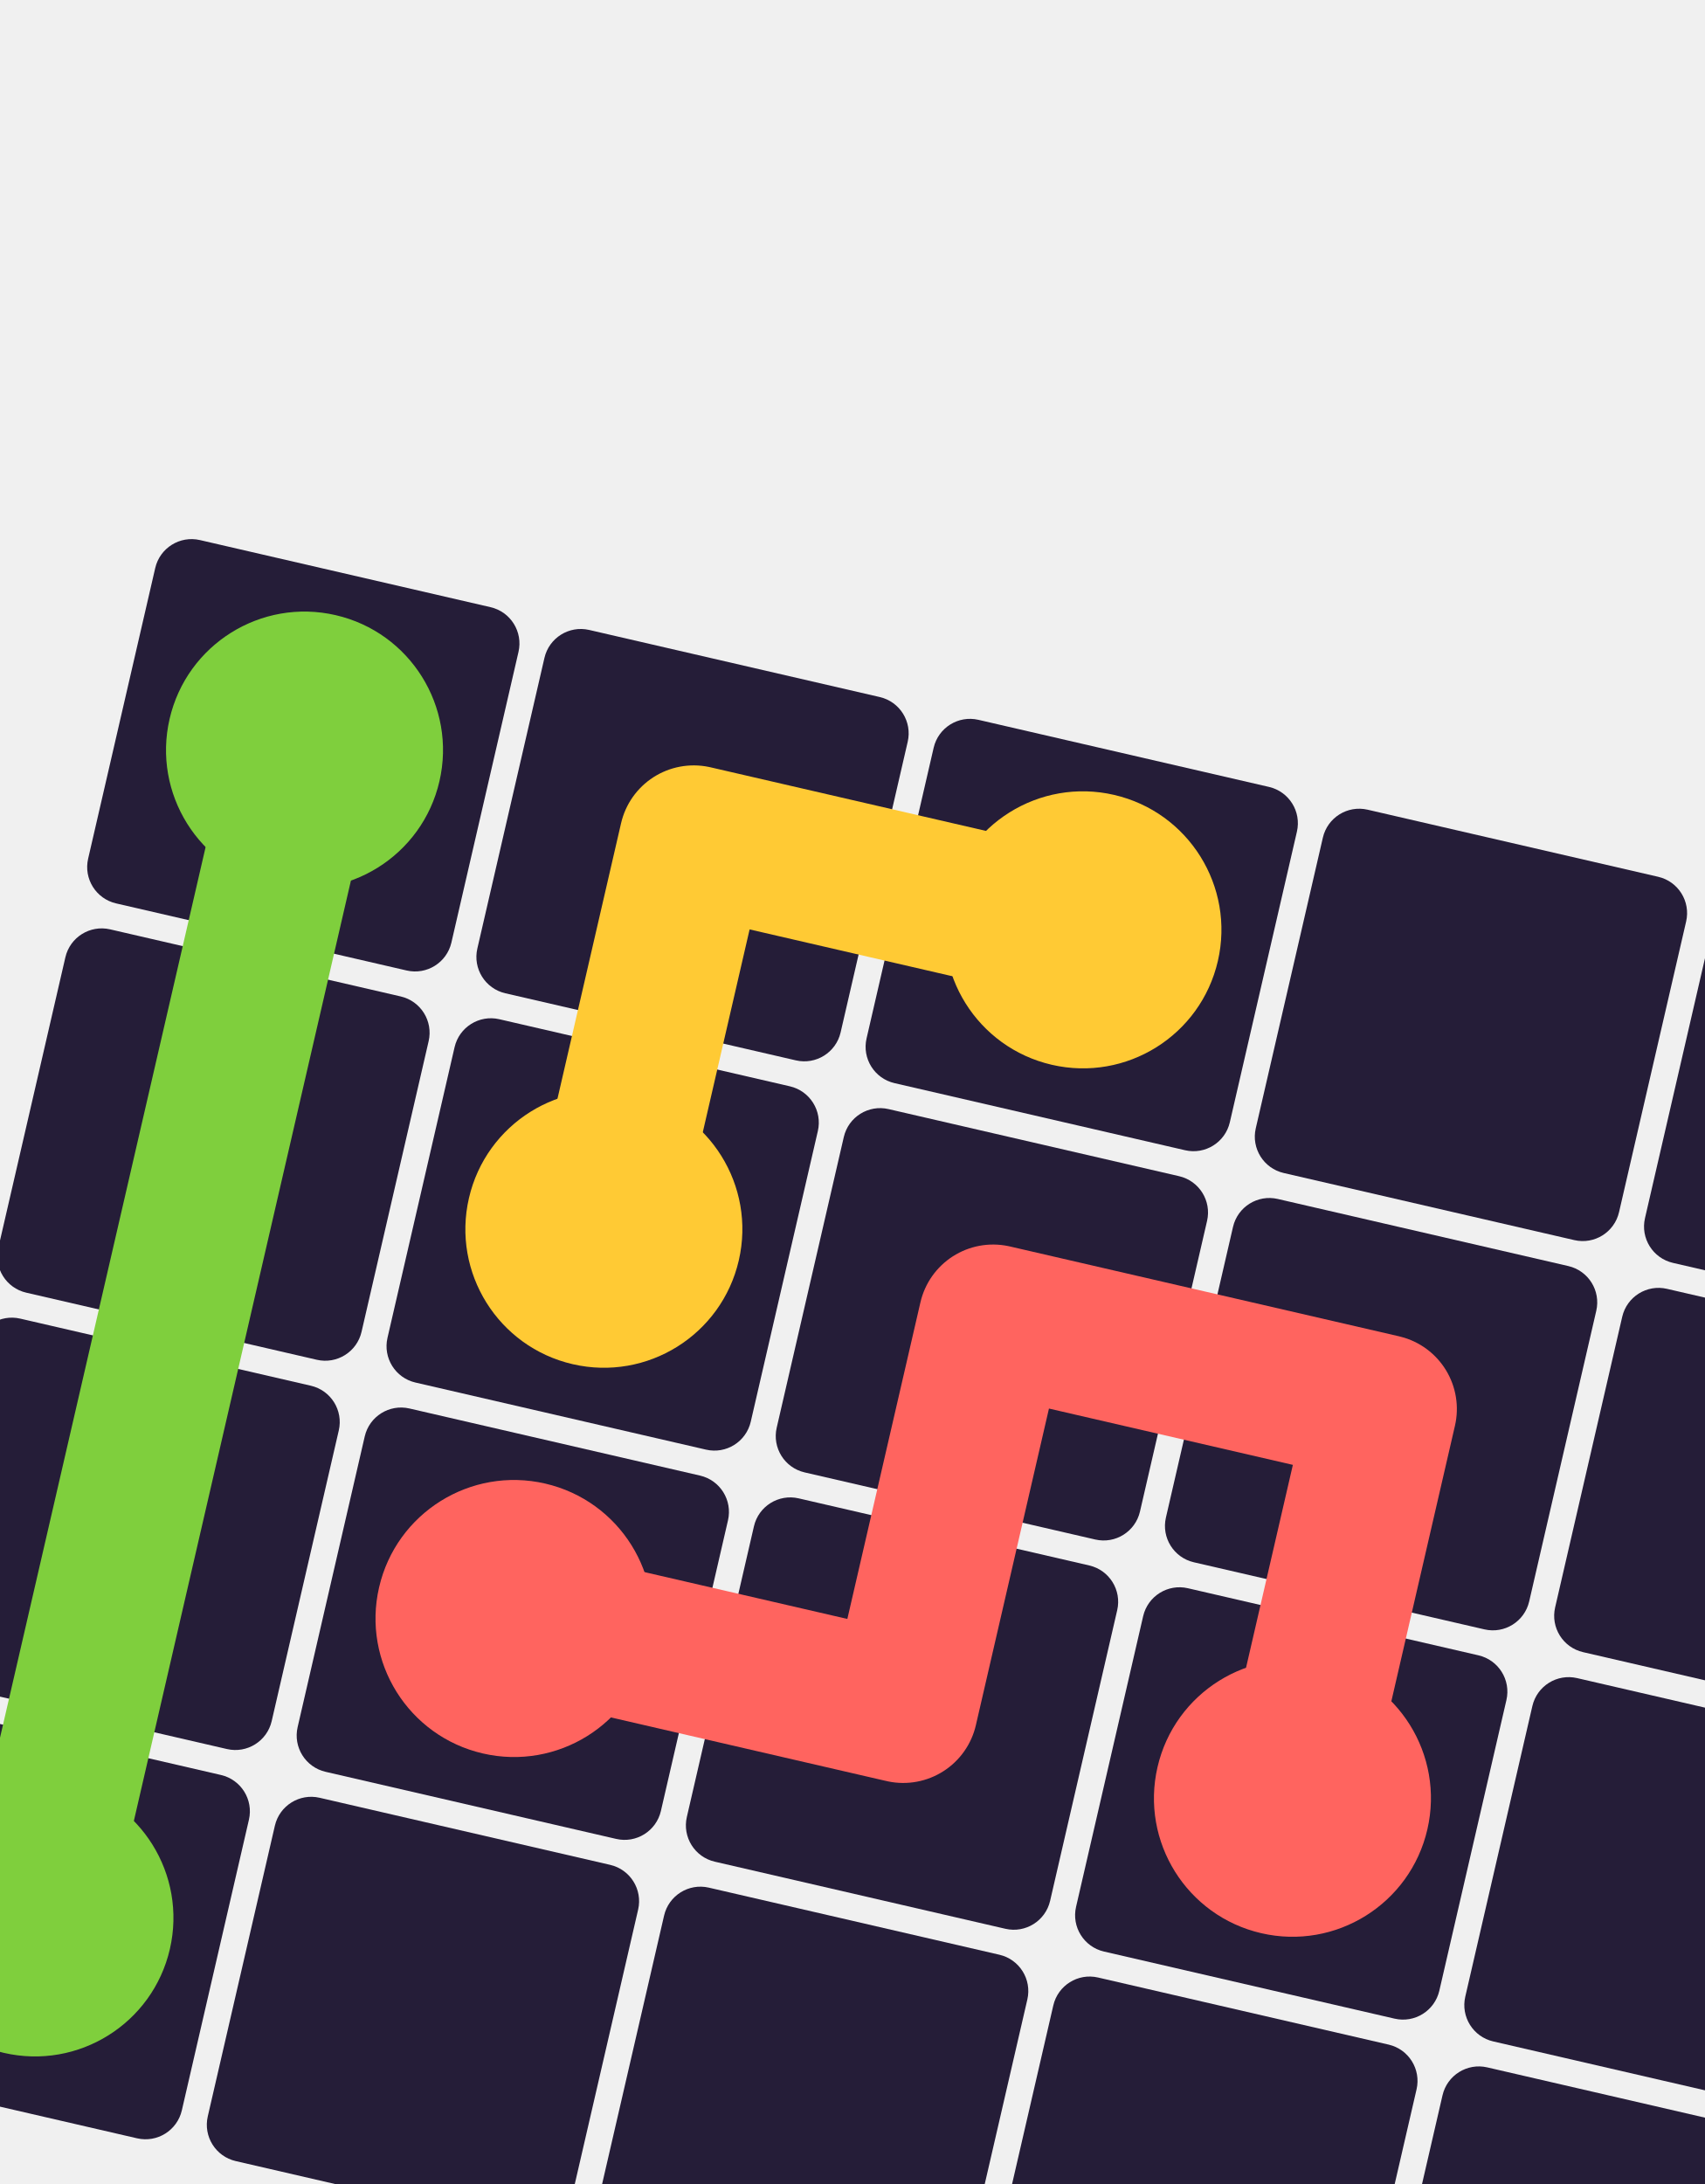
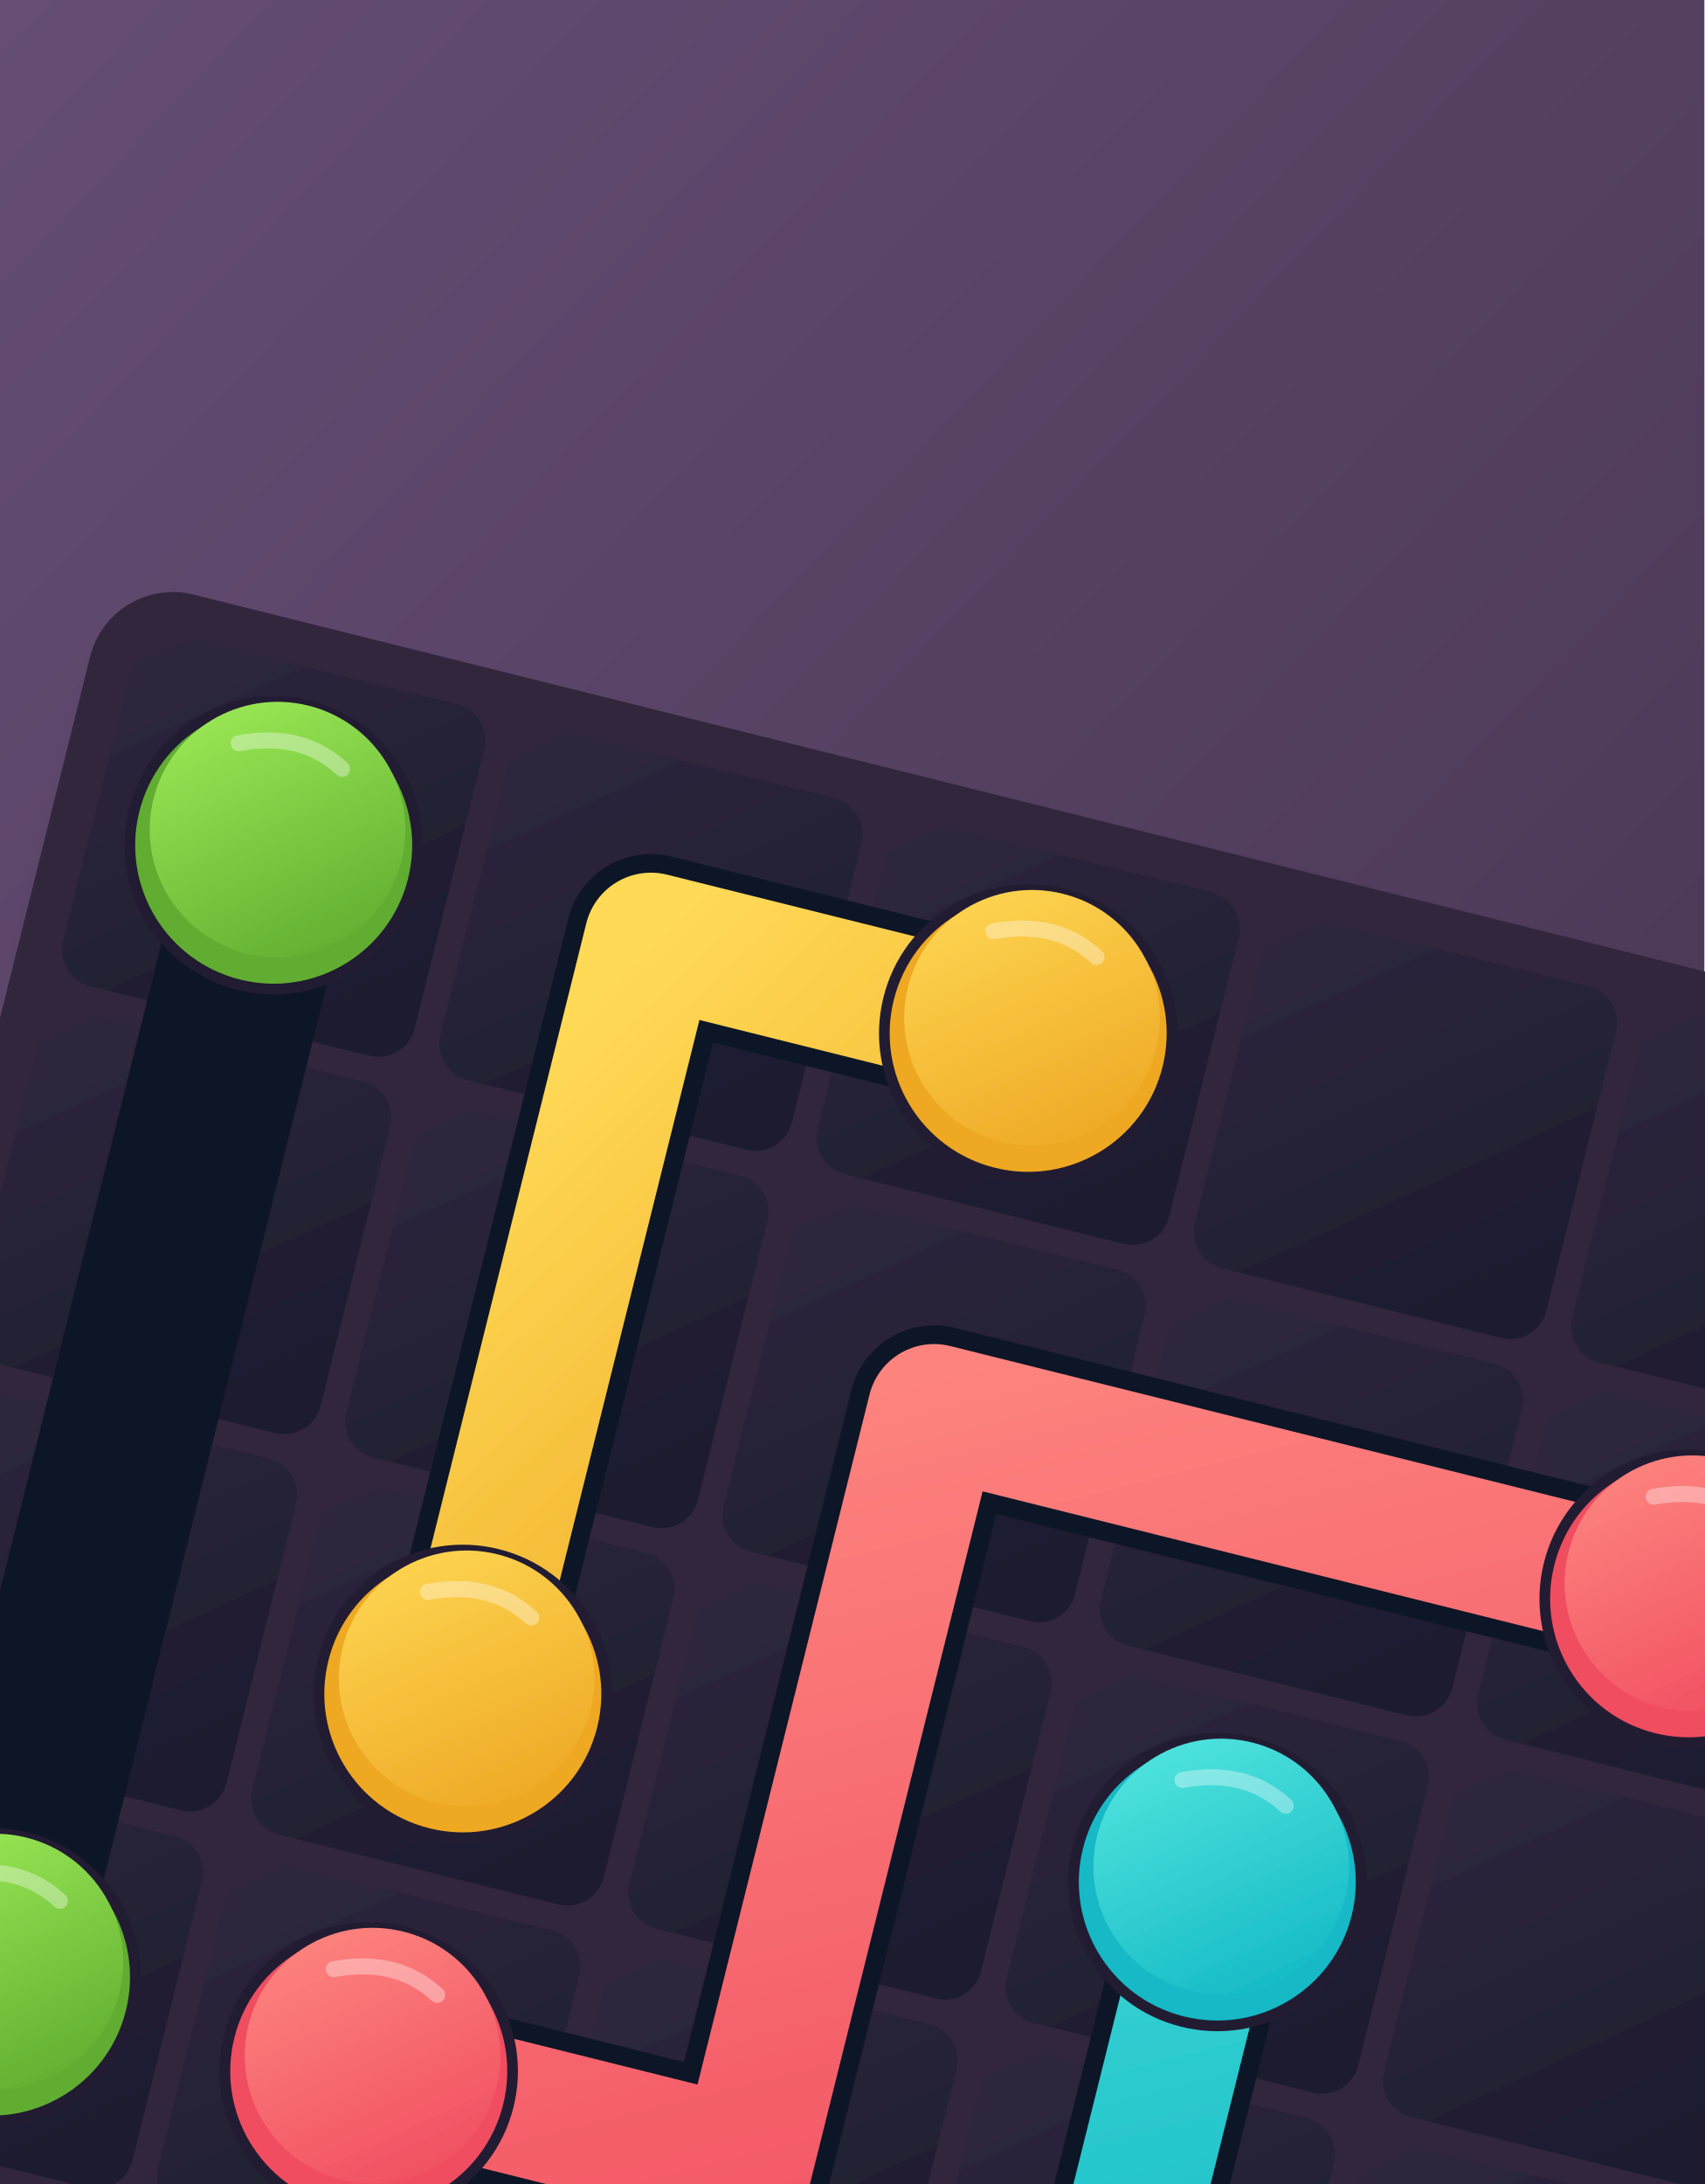
- <svg xmlns="http://www.w3.org/2000/svg" viewBox="0 0 320 410" fill="none">
-   <defs />
-   <g transform="rotate(13 160 260)">
-     <rect x="-2" y="133" width="70" height="70" rx="7" fill="#251d38" />
-     <rect x="73" y="133" width="70" height="70" rx="7" fill="#251d38" />
-     <rect x="148" y="133" width="70" height="70" rx="7" fill="#251d38" />
-     <rect x="223" y="133" width="70" height="70" rx="7" fill="#251d38" />
-     <rect x="298" y="133" width="70" height="70" rx="7" fill="#251d38" />
-     <rect x="-2" y="208" width="70" height="70" rx="7" fill="#251d38" />
-     <rect x="73" y="208" width="70" height="70" rx="7" fill="#251d38" />
-     <rect x="148" y="208" width="70" height="70" rx="7" fill="#251d38" />
-     <rect x="223" y="208" width="70" height="70" rx="7" fill="#251d38" />
-     <rect x="298" y="208" width="70" height="70" rx="7" fill="#251d38" />
-     <rect x="-2" y="283" width="70" height="70" rx="7" fill="#251d38" />
-     <rect x="73" y="283" width="70" height="70" rx="7" fill="#251d38" />
-     <rect x="148" y="283" width="70" height="70" rx="7" fill="#251d38" />
-     <rect x="223" y="283" width="70" height="70" rx="7" fill="#251d38" />
-     <rect x="298" y="283" width="70" height="70" rx="7" fill="#251d38" />
-     <rect x="-2" y="358" width="70" height="70" rx="7" fill="#251d38" />
-     <rect x="73" y="358" width="70" height="70" rx="7" fill="#251d38" />
-     <rect x="148" y="358" width="70" height="70" rx="7" fill="#251d38" />
-     <rect x="223" y="358" width="70" height="70" rx="7" fill="#251d38" />
-     <rect x="298" y="358" width="70" height="70" rx="7" fill="#251d38" />
-     <g stroke-width="28" stroke-linecap="round" stroke-linejoin="round">
-       <path d="M33 167v225" stroke="#7fcf3d" />
-       <path d="M108 242v-75h75" stroke="#ffca34" />
-       <path d="M108 317h75v-75h75v75" stroke="#ff645f" />
-     </g>
-     <g fill="#ffca34">
-       <circle cx="183" cy="167" r="26" />
-       <circle cx="108" cy="242" r="26" />
-     </g>
-     <g fill="#7fcf3d">
-       <circle cx="33" cy="167" r="26" />
-       <circle cx="33" cy="392" r="26" />
-     </g>
-     <g fill="#ff645f">
-       <circle cx="108" cy="317" r="26" />
-       <circle cx="258" cy="317" r="26" />
-     </g>
+ <svg xmlns="http://www.w3.org/2000/svg" viewBox="0 0 320 410" role="img" aria-labelledby="title desc">
+   <defs>
+     <filter id="shadow" x="-30%" y="-30%" width="170%" height="180%">
+       <feDropShadow dx="3" dy="7" stdDeviation="3" flood-color="#0d0c20" flood-opacity=".25" />
+     </filter>
+     <linearGradient id="bg" x1="0%" y1="0%" x2="80%" y2="100%">
+       <stop stop-color="#654d74" />
+       <stop offset="1" stop-color="#45334f" />
+     </linearGradient>
+     <linearGradient id="board" x1="0%" y1="0%" x2="80%" y2="100%">
+       <stop stop-color="#31273e" />
+       <stop offset="1" stop-color="#1b1c2e" />
+     </linearGradient>
+     <linearGradient id="flow0" x1="0%" y1="0%" x2="80%" y2="100%">
+       <stop stop-color="#a1ef5a" />
+       <stop offset="1" stop-color="#60ad30" />
+     </linearGradient>
+     <linearGradient id="flow1" x1="0%" y1="0%" x2="80%" y2="100%">
+       <stop stop-color="#ffda57" />
+       <stop offset="1" stop-color="#eea824" />
+     </linearGradient>
+     <linearGradient id="flow2" x1="0%" y1="0%" x2="80%" y2="100%">
+       <stop stop-color="#ff8b82" />
+       <stop offset="1" stop-color="#f04e61" />
+     </linearGradient>
+     <linearGradient id="flow3" x1="0%" y1="0%" x2="80%" y2="100%">
+       <stop stop-color="#58e9e0" />
+       <stop offset="1" stop-color="#13b9c5" />
+     </linearGradient>
+   </defs>
+   <rect x="0" y="0" width="320" height="410" rx="0" fill="url(#bg)" />
+   <g transform="translate(-12 152) rotate(14 160 140)" filter="url(#shadow)">
+     <rect x="-8" y="-8" width="362" height="362" rx="16" fill="#30263c" />
+     <rect x="0" y="0" width="68" height="68" rx="7" fill="url(#board)" />
+     <rect x="73" y="0" width="68" height="68" rx="7" fill="url(#board)" />
+     <rect x="146" y="0" width="68" height="68" rx="7" fill="url(#board)" />
+     <rect x="219" y="0" width="68" height="68" rx="7" fill="url(#board)" />
+     <rect x="292" y="0" width="68" height="68" rx="7" fill="url(#board)" />
+     <rect x="0" y="73" width="68" height="68" rx="7" fill="url(#board)" />
+     <rect x="73" y="73" width="68" height="68" rx="7" fill="url(#board)" />
+     <rect x="146" y="73" width="68" height="68" rx="7" fill="url(#board)" />
+     <rect x="219" y="73" width="68" height="68" rx="7" fill="url(#board)" />
+     <rect x="292" y="73" width="68" height="68" rx="7" fill="url(#board)" />
+     <rect x="0" y="146" width="68" height="68" rx="7" fill="url(#board)" />
+     <rect x="73" y="146" width="68" height="68" rx="7" fill="url(#board)" />
+     <rect x="146" y="146" width="68" height="68" rx="7" fill="url(#board)" />
+     <rect x="219" y="146" width="68" height="68" rx="7" fill="url(#board)" />
+     <rect x="292" y="146" width="68" height="68" rx="7" fill="url(#board)" />
+     <rect x="0" y="219" width="68" height="68" rx="7" fill="url(#board)" />
+     <rect x="73" y="219" width="68" height="68" rx="7" fill="url(#board)" />
+     <rect x="146" y="219" width="68" height="68" rx="7" fill="url(#board)" />
+     <rect x="219" y="219" width="68" height="68" rx="7" fill="url(#board)" />
+     <rect x="292" y="219" width="68" height="68" rx="7" fill="url(#board)" />
+     <rect x="0" y="292" width="68" height="68" rx="7" fill="url(#board)" />
+     <rect x="73" y="292" width="68" height="68" rx="7" fill="url(#board)" />
+     <rect x="146" y="292" width="68" height="68" rx="7" fill="url(#board)" />
+     <rect x="219" y="292" width="68" height="68" rx="7" fill="url(#board)" />
+     <rect x="292" y="292" width="68" height="68" rx="7" fill="url(#board)" />
+     <path d="M34 34v219" fill="none" stroke="#0f1526" stroke-width="32" stroke-linecap="round" stroke-linejoin="round" />
+     <path d="M34 34v219" fill="none" stroke="url(#flow0)" stroke-width="25" stroke-linecap="round" stroke-linejoin="round" />
+     <circle cx="34" cy="34" r="27" fill="#60ad30" stroke="#211a32" stroke-width="2" />
+     <circle cx="34" cy="31" r="24" fill="url(#flow0)" />
+     <path d="M23 17q11-5 20 0" fill="none" stroke="#fff" stroke-width="3" stroke-linecap="round" stroke-linejoin="round" opacity=".35" />
+     <circle cx="34" cy="253" r="27" fill="#60ad30" stroke="#211a32" stroke-width="2" />
+     <circle cx="34" cy="250" r="24" fill="url(#flow0)" />
+     <path d="M23 236q11-5 20 0" fill="none" stroke="#fff" stroke-width="3" stroke-linecap="round" stroke-linejoin="round" opacity=".35" />
+     <path d="M107 180V34h73" fill="none" stroke="#0f1526" stroke-width="32" stroke-linecap="round" stroke-linejoin="round" />
+     <path d="M107 180V34h73" fill="none" stroke="url(#flow1)" stroke-width="25" stroke-linecap="round" stroke-linejoin="round" />
+     <circle cx="107" cy="180" r="27" fill="#eea824" stroke="#211a32" stroke-width="2" />
+     <circle cx="107" cy="177" r="24" fill="url(#flow1)" />
+     <path d="M96 163q11-5 20 0" fill="none" stroke="#fff" stroke-width="3" stroke-linecap="round" stroke-linejoin="round" opacity=".35" />
+     <circle cx="180" cy="34" r="27" fill="#eea824" stroke="#211a32" stroke-width="2" />
+     <circle cx="180" cy="31" r="24" fill="url(#flow1)" />
+     <path d="M169 17q11-5 20 0" fill="none" stroke="#fff" stroke-width="3" stroke-linecap="round" stroke-linejoin="round" opacity=".35" />
+     <path d="M107 253h73V107h146" fill="none" stroke="#0f1526" stroke-width="32" stroke-linecap="round" stroke-linejoin="round" />
+     <path d="M107 253h73V107h146" fill="none" stroke="url(#flow2)" stroke-width="25" stroke-linecap="round" stroke-linejoin="round" />
+     <circle cx="107" cy="253" r="27" fill="#f04e61" stroke="#211a32" stroke-width="2" />
+     <circle cx="107" cy="250" r="24" fill="url(#flow2)" />
+     <path d="M96 236q11-5 20 0" fill="none" stroke="#fff" stroke-width="3" stroke-linecap="round" stroke-linejoin="round" opacity=".35" />
+     <circle cx="326" cy="107" r="27" fill="#f04e61" stroke="#211a32" stroke-width="2" />
+     <circle cx="326" cy="104" r="24" fill="url(#flow2)" />
+     <path d="M315 90q11-5 20 0" fill="none" stroke="#fff" stroke-width="3" stroke-linecap="round" stroke-linejoin="round" opacity=".35" />
+     <path d="M253 180v146H34" fill="none" stroke="#0f1526" stroke-width="32" stroke-linecap="round" stroke-linejoin="round" />
+     <path d="M253 180v146H34" fill="none" stroke="url(#flow3)" stroke-width="25" stroke-linecap="round" stroke-linejoin="round" />
+     <circle cx="253" cy="180" r="27" fill="#13b9c5" stroke="#211a32" stroke-width="2" />
+     <circle cx="253" cy="177" r="24" fill="url(#flow3)" />
+     <path d="M242 163q11-5 20 0" fill="none" stroke="#fff" stroke-width="3" stroke-linecap="round" stroke-linejoin="round" opacity=".35" />
+     <circle cx="34" cy="326" r="27" fill="#13b9c5" stroke="#211a32" stroke-width="2" />
+     <circle cx="34" cy="323" r="24" fill="url(#flow3)" />
+     <path d="M23 309q11-5 20 0" fill="none" stroke="#fff" stroke-width="3" stroke-linecap="round" stroke-linejoin="round" opacity=".35" />
  </g>
</svg>
